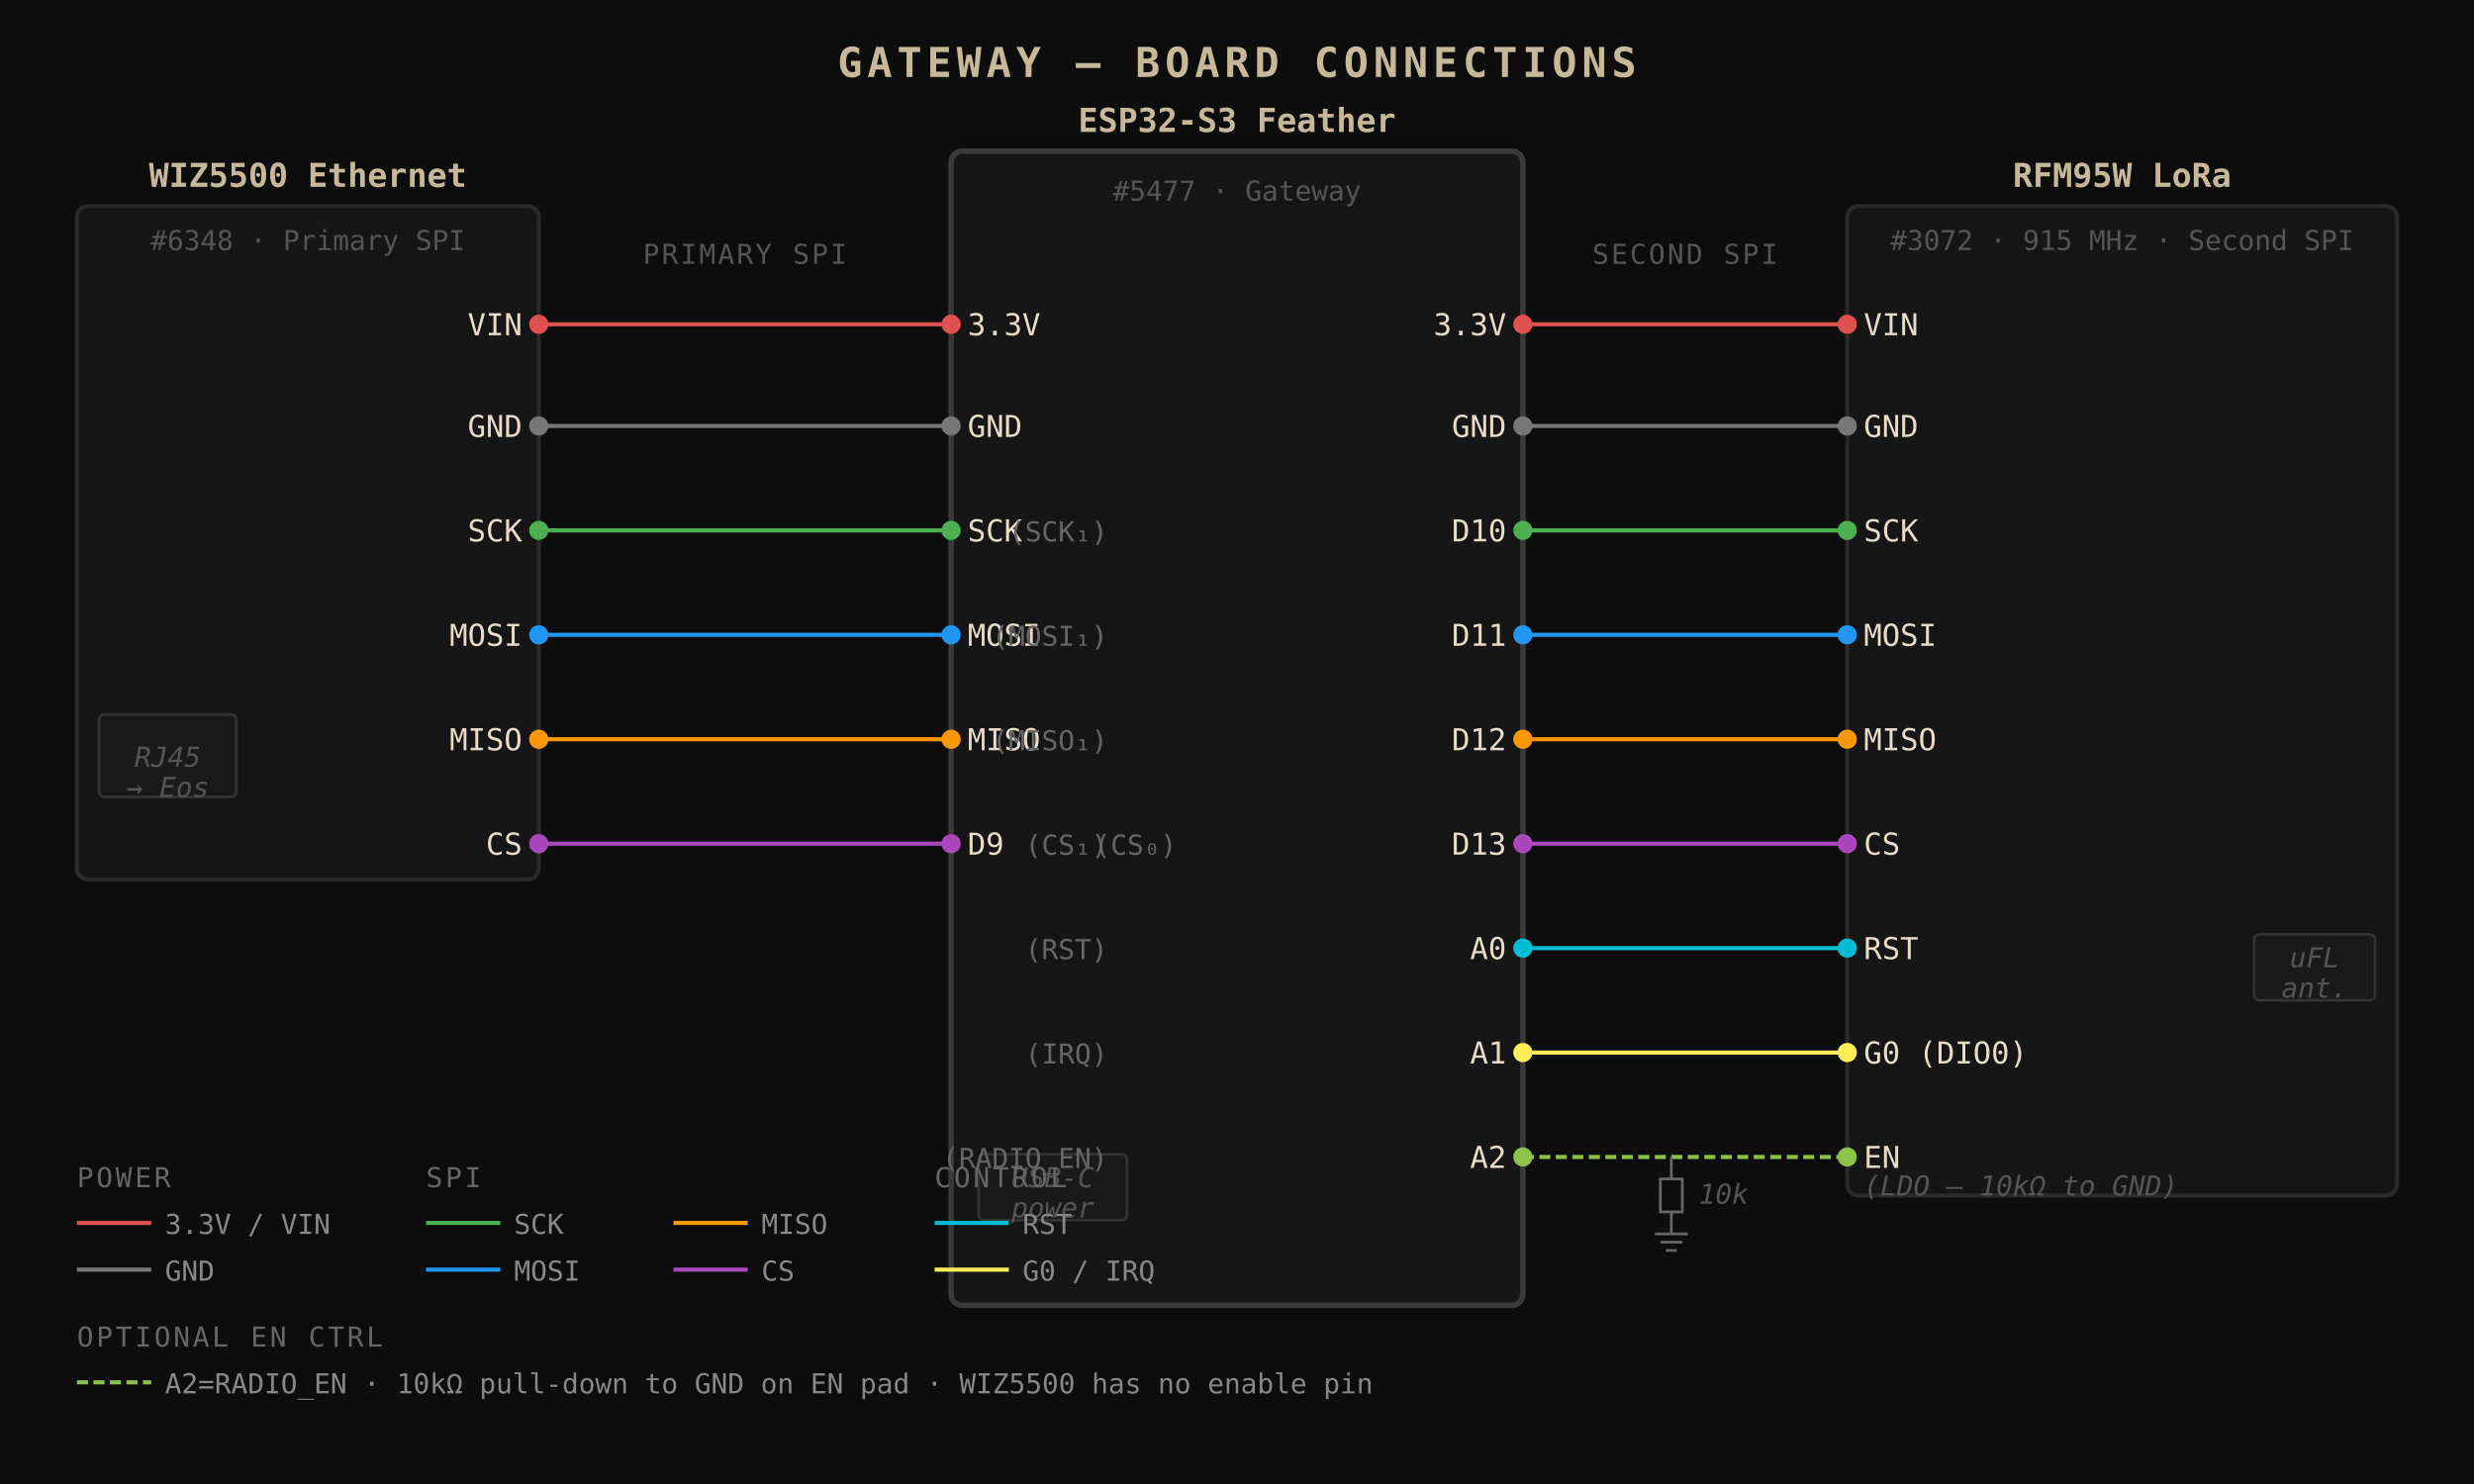
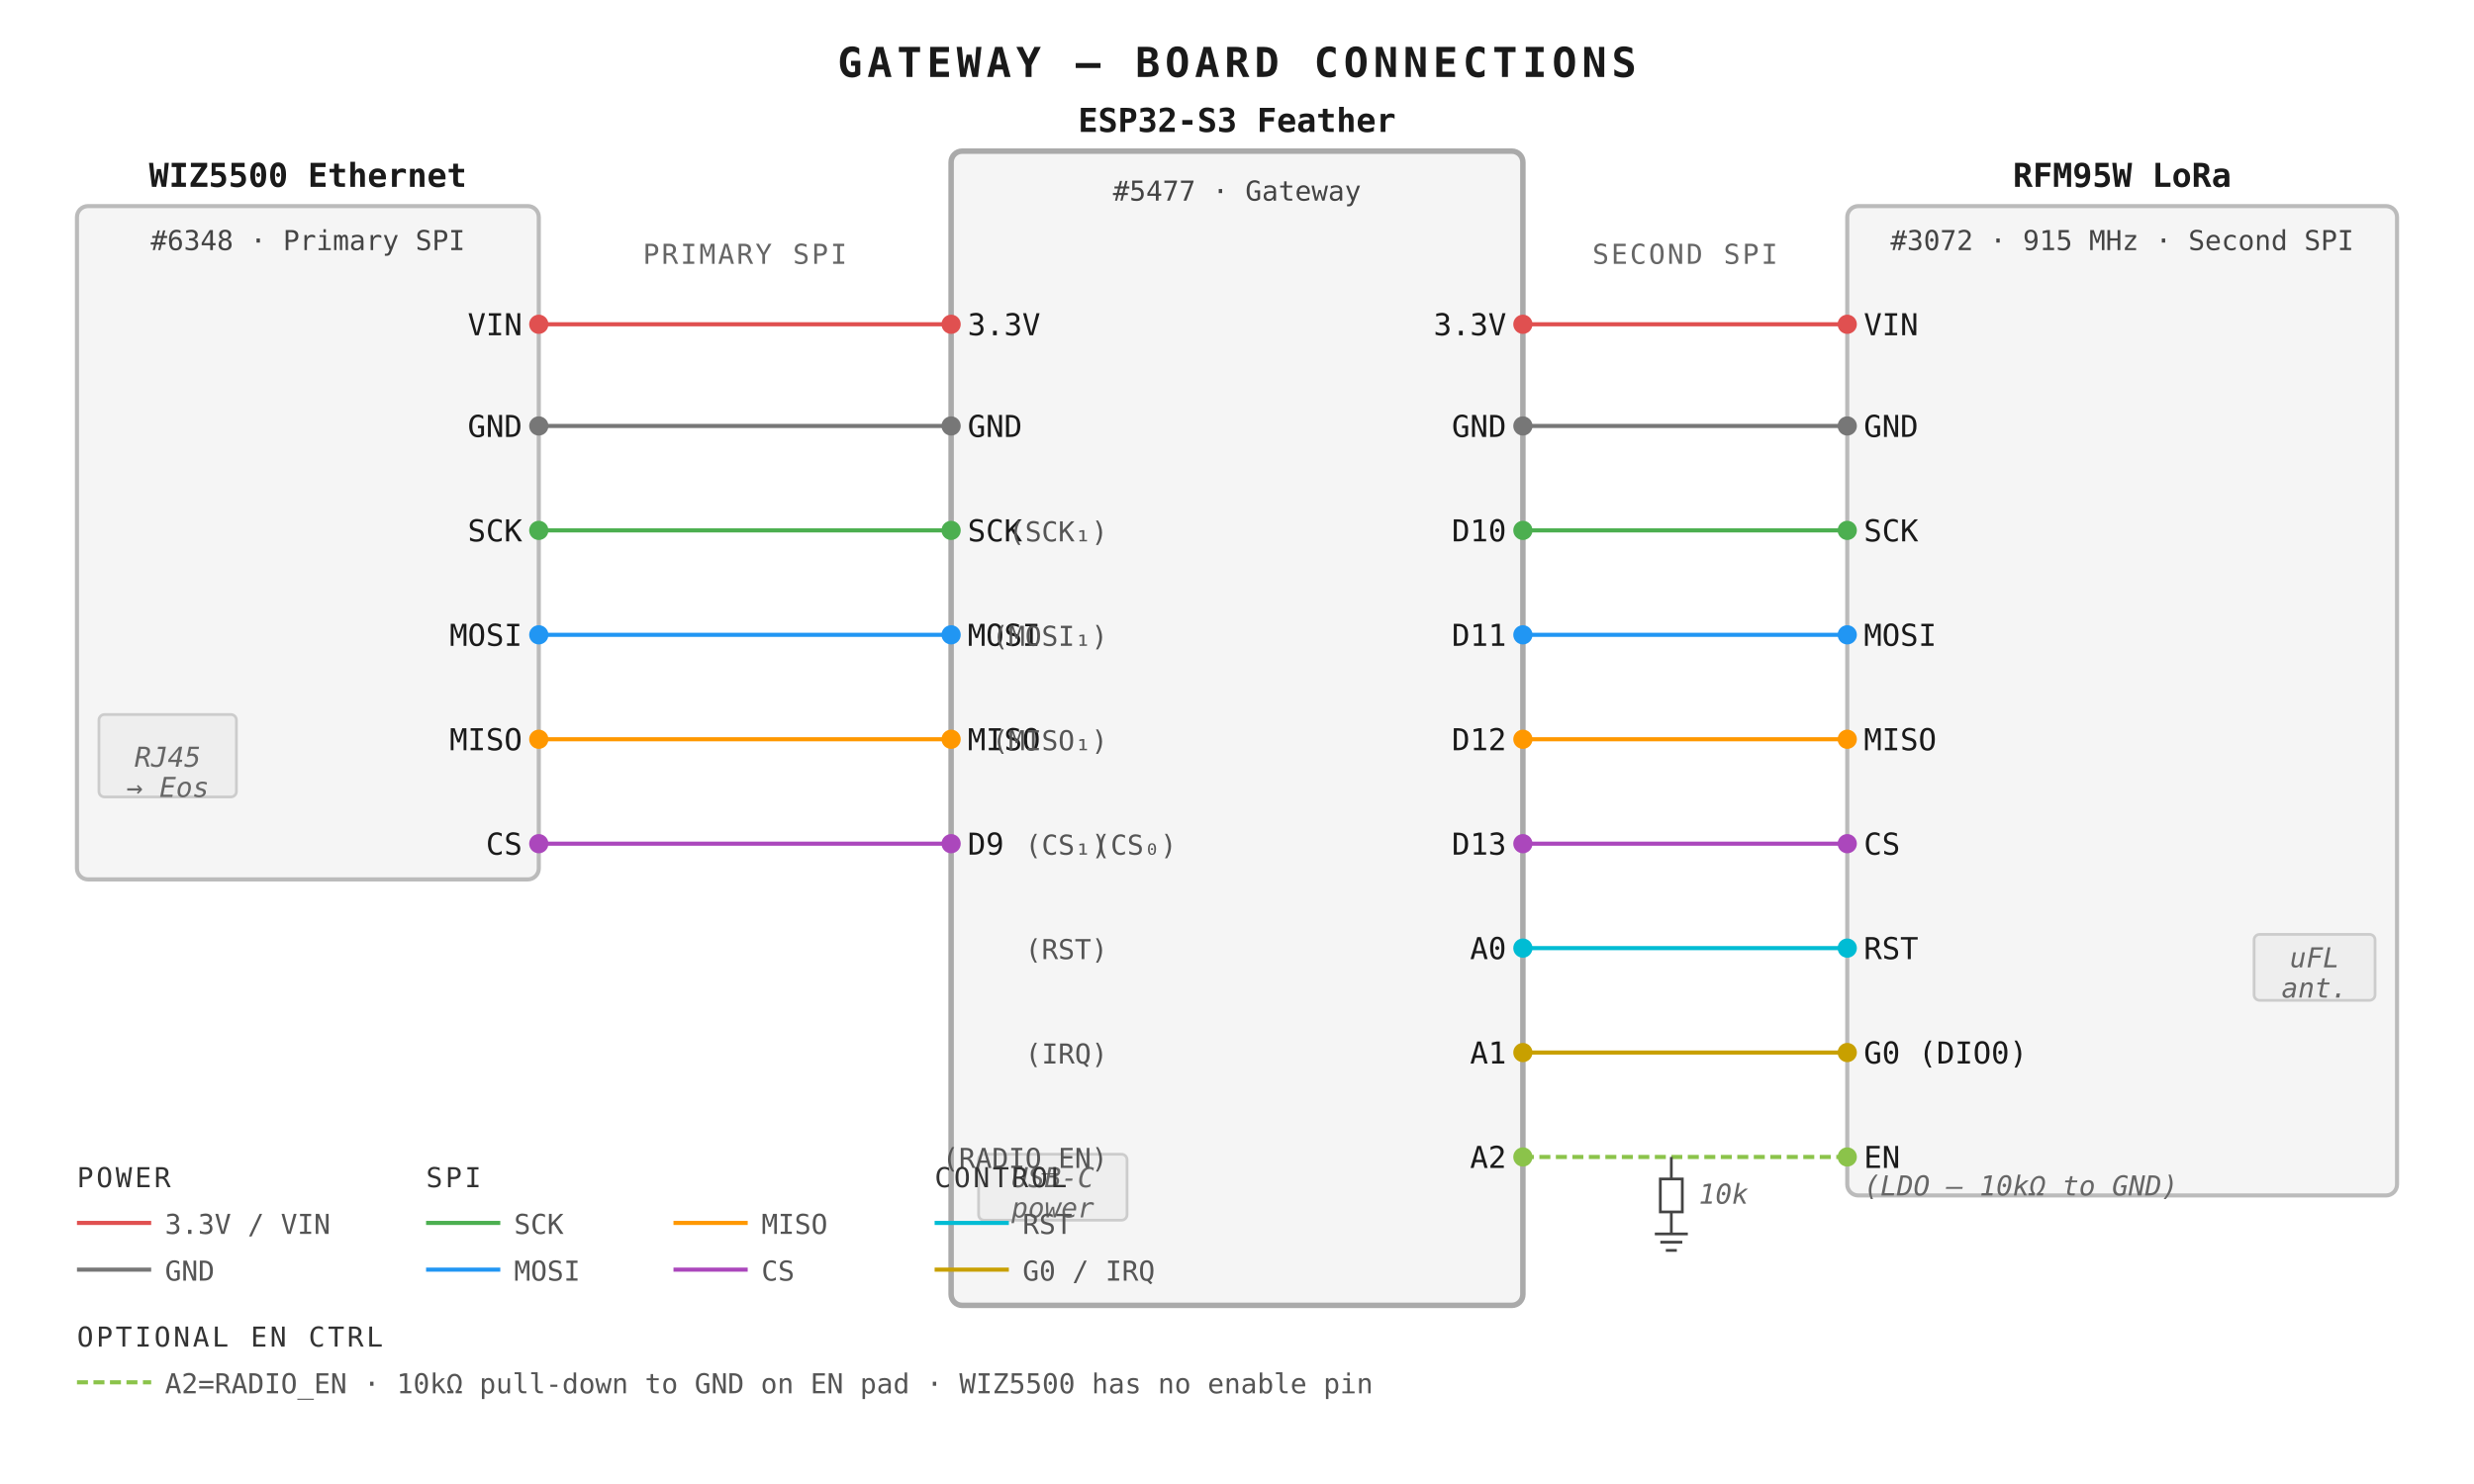
<svg xmlns="http://www.w3.org/2000/svg" width="900" height="540" viewBox="0 0 900 540">
  <style>
  text { font-family: ui-monospace, monospace; }
-   .title    { font-size:15px; font-weight:bold; fill:#c8b89a; letter-spacing:.12em; }
-   .brd      { font-size:12px; font-weight:bold; fill:#c8b89a; }
-   .pid      { font-size:10px; fill:#555; }
-   .pin      { font-size:11px; fill:#e8dcc8; }
-   .pin-dim  { font-size:10px; fill:#666; }
-   .bus-lbl  { font-size:10px; fill:#555; letter-spacing:.08em; }
-   .note     { font-size:10px; fill:#555; font-style:italic; }
-   .leg-hdr  { font-size:10px; fill:#666; letter-spacing:.1em; }
-   .leg-lbl  { font-size:10px; fill:#888; }
+   .title    { font-size:15px; font-weight:bold; fill:#1a1a1a; letter-spacing:.12em; }
+   .brd      { font-size:12px; font-weight:bold; fill:#1a1a1a; }
+   .pid      { font-size:10px; fill:#444; }
+   .pin      { font-size:11px; fill:#1a1a1a; }
+   .pin-dim  { font-size:10px; fill:#555; }
+   .bus-lbl  { font-size:10px; fill:#666; letter-spacing:.08em; }
+   .note     { font-size:10px; fill:#666; font-style:italic; }
+   .leg-hdr  { font-size:10px; fill:#333; letter-spacing:.1em; }
+   .leg-lbl  { font-size:10px; fill:#555; }
</style>
-   <rect width="900" height="540" fill="#0d0d0d" />
+   <rect width="900" height="540" fill="#ffffff" />
  <text x="450" y="28" class="title" text-anchor="middle">GATEWAY — BOARD CONNECTIONS</text>
-   <rect x="28" y="75" width="168" height="245" fill="#161616" stroke="#2a2a2a" stroke-width="1.5" rx="4" />
+   <rect x="28" y="75" width="168" height="245" fill="#f5f5f5" stroke="#bbbbbb" stroke-width="1.5" rx="4" />
  <text x="112" y="68" class="brd" text-anchor="middle">WIZ5500 Ethernet</text>
  <text x="112" y="91" class="pid" text-anchor="middle">#6348  ·  Primary SPI</text>
-   <rect x="36" y="260" width="50" height="30" fill="#1a1a1a" stroke="#333" stroke-width="1" rx="2" />
+   <rect x="36" y="260" width="50" height="30" fill="#eeeeee" stroke="#cccccc" stroke-width="1" rx="2" />
  <text x="61" y="279" class="note" text-anchor="middle">RJ45</text>
  <text x="61" y="290" class="note" text-anchor="middle">→ Eos</text>
  <circle cx="196" cy="118" r="3.5" fill="#e05050" />
  <text x="190" y="122" class="pin" text-anchor="end">VIN</text>
  <circle cx="196" cy="155" r="3.5" fill="#777" />
  <text x="190" y="159" class="pin" text-anchor="end">GND</text>
  <circle cx="196" cy="193" r="3.5" fill="#4caf50" />
  <text x="190" y="197" class="pin" text-anchor="end">SCK</text>
  <circle cx="196" cy="231" r="3.5" fill="#2196f3" />
  <text x="190" y="235" class="pin" text-anchor="end">MOSI</text>
  <circle cx="196" cy="269" r="3.5" fill="#ff9800" />
  <text x="190" y="273" class="pin" text-anchor="end">MISO</text>
  <circle cx="196" cy="307" r="3.5" fill="#ab47bc" />
  <text x="190" y="311" class="pin" text-anchor="end">CS</text>
-   <rect x="346" y="55" width="208" height="420" fill="#161616" stroke="#3a3a3a" stroke-width="2" rx="4" />
+   <rect x="346" y="55" width="208" height="420" fill="#f5f5f5" stroke="#aaaaaa" stroke-width="2" rx="4" />
  <text x="450" y="48" class="brd" text-anchor="middle">ESP32-S3 Feather</text>
  <text x="450" y="73" class="pid" text-anchor="middle">#5477  ·  Gateway</text>
-   <rect x="356" y="420" width="54" height="24" fill="#1a1a1a" stroke="#333" stroke-width="1" rx="2" />
+   <rect x="356" y="420" width="54" height="24" fill="#eeeeee" stroke="#cccccc" stroke-width="1" rx="2" />
  <text x="383" y="432" class="note" text-anchor="middle">USB-C</text>
  <text x="383" y="443" class="note" text-anchor="middle">power</text>
  <circle cx="346" cy="118" r="3.5" fill="#e05050" />
  <text x="352" y="122" class="pin">3.3V</text>
  <circle cx="346" cy="155" r="3.5" fill="#777" />
  <text x="352" y="159" class="pin">GND</text>
  <circle cx="346" cy="193" r="3.5" fill="#4caf50" />
  <text x="352" y="197" class="pin">SCK</text>
  <circle cx="346" cy="231" r="3.5" fill="#2196f3" />
  <text x="352" y="235" class="pin">MOSI</text>
  <circle cx="346" cy="269" r="3.5" fill="#ff9800" />
  <text x="352" y="273" class="pin">MISO</text>
  <circle cx="346" cy="307" r="3.5" fill="#ab47bc" />
  <text x="352" y="311" class="pin">D9</text>
  <text x="398" y="311" class="pin-dim">(CS₀)</text>
  <circle cx="554" cy="118" r="3.5" fill="#e05050" />
  <text x="548" y="122" class="pin" text-anchor="end">3.3V</text>
  <circle cx="554" cy="155" r="3.5" fill="#777" />
  <text x="548" y="159" class="pin" text-anchor="end">GND</text>
  <circle cx="554" cy="193" r="3.5" fill="#4caf50" />
  <text x="548" y="197" class="pin" text-anchor="end">D10</text>
  <text x="403" y="197" class="pin-dim" text-anchor="end">(SCK₁)</text>
  <circle cx="554" cy="231" r="3.5" fill="#2196f3" />
  <text x="548" y="235" class="pin" text-anchor="end">D11</text>
  <text x="403" y="235" class="pin-dim" text-anchor="end">(MOSI₁)</text>
  <circle cx="554" cy="269" r="3.5" fill="#ff9800" />
  <text x="548" y="273" class="pin" text-anchor="end">D12</text>
  <text x="403" y="273" class="pin-dim" text-anchor="end">(MISO₁)</text>
  <circle cx="554" cy="307" r="3.5" fill="#ab47bc" />
  <text x="548" y="311" class="pin" text-anchor="end">D13</text>
  <text x="403" y="311" class="pin-dim" text-anchor="end">(CS₁)</text>
  <circle cx="554" cy="345" r="3.5" fill="#00bcd4" />
  <text x="548" y="349" class="pin" text-anchor="end">A0</text>
  <text x="403" y="349" class="pin-dim" text-anchor="end">(RST)</text>
-   <circle cx="554" cy="383" r="3.5" fill="#ffee58" />
+   <circle cx="554" cy="383" r="3.5" fill="#c8a000" />
  <text x="548" y="387" class="pin" text-anchor="end">A1</text>
  <text x="403" y="387" class="pin-dim" text-anchor="end">(IRQ)</text>
  <circle cx="554" cy="421" r="3.5" fill="#8bc34a" />
  <text x="548" y="425" class="pin" text-anchor="end">A2</text>
  <text x="403" y="425" class="pin-dim" text-anchor="end">(RADIO_EN)</text>
-   <rect x="672" y="75" width="200" height="360" fill="#161616" stroke="#2a2a2a" stroke-width="1.5" rx="4" />
+   <rect x="672" y="75" width="200" height="360" fill="#f5f5f5" stroke="#bbbbbb" stroke-width="1.5" rx="4" />
  <text x="772" y="68" class="brd" text-anchor="middle">RFM95W LoRa</text>
  <text x="772" y="91" class="pid" text-anchor="middle">#3072  ·  915 MHz  ·  Second SPI</text>
-   <rect x="820" y="340" width="44" height="24" fill="#1a1a1a" stroke="#333" stroke-width="1" rx="2" />
+   <rect x="820" y="340" width="44" height="24" fill="#eeeeee" stroke="#cccccc" stroke-width="1" rx="2" />
  <text x="842" y="352" class="note" text-anchor="middle">uFL</text>
  <text x="842" y="363" class="note" text-anchor="middle">ant.</text>
  <circle cx="672" cy="118" r="3.5" fill="#e05050" />
  <text x="678" y="122" class="pin">VIN</text>
  <circle cx="672" cy="155" r="3.5" fill="#777" />
  <text x="678" y="159" class="pin">GND</text>
  <circle cx="672" cy="193" r="3.5" fill="#4caf50" />
  <text x="678" y="197" class="pin">SCK</text>
  <circle cx="672" cy="231" r="3.5" fill="#2196f3" />
  <text x="678" y="235" class="pin">MOSI</text>
  <circle cx="672" cy="269" r="3.5" fill="#ff9800" />
  <text x="678" y="273" class="pin">MISO</text>
  <circle cx="672" cy="307" r="3.5" fill="#ab47bc" />
  <text x="678" y="311" class="pin">CS</text>
  <circle cx="672" cy="345" r="3.5" fill="#00bcd4" />
  <text x="678" y="349" class="pin">RST</text>
-   <circle cx="672" cy="383" r="3.5" fill="#ffee58" />
+   <circle cx="672" cy="383" r="3.5" fill="#c8a000" />
  <text x="678" y="387" class="pin">G0 (DIO0)</text>
  <circle cx="672" cy="421" r="3.5" fill="#8bc34a" />
  <text x="678" y="425" class="pin">EN</text>
  <text x="678" y="435" class="note">(LDO — 10kΩ to GND)</text>
  <text x="271" y="96" class="bus-lbl" text-anchor="middle">PRIMARY SPI</text>
  <line x1="196" y1="118" x2="346" y2="118" stroke="#e05050" stroke-width="1.5" />
  <line x1="196" y1="155" x2="346" y2="155" stroke="#777" stroke-width="1.5" />
  <line x1="196" y1="193" x2="346" y2="193" stroke="#4caf50" stroke-width="1.5" />
  <line x1="196" y1="231" x2="346" y2="231" stroke="#2196f3" stroke-width="1.5" />
  <line x1="196" y1="269" x2="346" y2="269" stroke="#ff9800" stroke-width="1.5" />
  <line x1="196" y1="307" x2="346" y2="307" stroke="#ab47bc" stroke-width="1.5" />
  <text x="613" y="96" class="bus-lbl" text-anchor="middle">SECOND SPI</text>
  <line x1="554" y1="118" x2="672" y2="118" stroke="#e05050" stroke-width="1.5" />
  <line x1="554" y1="155" x2="672" y2="155" stroke="#777" stroke-width="1.5" />
  <line x1="554" y1="193" x2="672" y2="193" stroke="#4caf50" stroke-width="1.5" />
  <line x1="554" y1="231" x2="672" y2="231" stroke="#2196f3" stroke-width="1.5" />
  <line x1="554" y1="269" x2="672" y2="269" stroke="#ff9800" stroke-width="1.5" />
  <line x1="554" y1="307" x2="672" y2="307" stroke="#ab47bc" stroke-width="1.5" />
  <line x1="554" y1="345" x2="672" y2="345" stroke="#00bcd4" stroke-width="1.5" />
-   <line x1="554" y1="383" x2="672" y2="383" stroke="#ffee58" stroke-width="1.5" />
+   <line x1="554" y1="383" x2="672" y2="383" stroke="#c8a000" stroke-width="1.5" />
  <line x1="554" y1="421" x2="672" y2="421" stroke="#8bc34a" stroke-width="1.5" stroke-dasharray="4,2" />
-   <line x1="608" y1="421" x2="608" y2="429" stroke="#666" stroke-width="1" />
-   <rect x="604" y="429" width="8" height="12" fill="none" stroke="#666" stroke-width="1" />
+   <line x1="608" y1="421" x2="608" y2="429" stroke="#444" stroke-width="1" />
+   <rect x="604" y="429" width="8" height="12" fill="none" stroke="#444" stroke-width="1" />
  <text x="618" y="438" class="note">10k</text>
-   <line x1="608" y1="441" x2="608" y2="449" stroke="#666" stroke-width="1" />
-   <line x1="602" y1="449" x2="614" y2="449" stroke="#666" stroke-width="1" />
-   <line x1="604" y1="452" x2="612" y2="452" stroke="#666" stroke-width="1" />
-   <line x1="606" y1="455" x2="610" y2="455" stroke="#666" stroke-width="1" />
+   <line x1="608" y1="441" x2="608" y2="449" stroke="#444" stroke-width="1" />
+   <line x1="602" y1="449" x2="614" y2="449" stroke="#444" stroke-width="1" />
+   <line x1="604" y1="452" x2="612" y2="452" stroke="#444" stroke-width="1" />
+   <line x1="606" y1="455" x2="610" y2="455" stroke="#444" stroke-width="1" />
  <text x="28" y="432" class="leg-hdr">POWER</text>
  <line x1="28" y1="445" x2="55" y2="445" stroke="#e05050" stroke-width="1.5" />
  <text x="60" y="449" class="leg-lbl">3.3V / VIN</text>
  <line x1="28" y1="462" x2="55" y2="462" stroke="#777" stroke-width="1.5" />
  <text x="60" y="466" class="leg-lbl">GND</text>
  <text x="155" y="432" class="leg-hdr">SPI</text>
  <line x1="155" y1="445" x2="182" y2="445" stroke="#4caf50" stroke-width="1.5" />
  <text x="187" y="449" class="leg-lbl">SCK</text>
  <line x1="155" y1="462" x2="182" y2="462" stroke="#2196f3" stroke-width="1.5" />
  <text x="187" y="466" class="leg-lbl">MOSI</text>
  <line x1="245" y1="445" x2="272" y2="445" stroke="#ff9800" stroke-width="1.5" />
  <text x="277" y="449" class="leg-lbl">MISO</text>
  <line x1="245" y1="462" x2="272" y2="462" stroke="#ab47bc" stroke-width="1.5" />
  <text x="277" y="466" class="leg-lbl">CS</text>
  <text x="340" y="432" class="leg-hdr">CONTROL</text>
  <line x1="340" y1="445" x2="367" y2="445" stroke="#00bcd4" stroke-width="1.5" />
  <text x="372" y="449" class="leg-lbl">RST</text>
-   <line x1="340" y1="462" x2="367" y2="462" stroke="#ffee58" stroke-width="1.5" />
+   <line x1="340" y1="462" x2="367" y2="462" stroke="#c8a000" stroke-width="1.5" />
  <text x="372" y="466" class="leg-lbl">G0 / IRQ</text>
  <text x="28" y="490" class="leg-hdr">OPTIONAL EN CTRL</text>
  <line x1="28" y1="503" x2="55" y2="503" stroke="#8bc34a" stroke-width="1.5" stroke-dasharray="4,2" />
  <text x="60" y="507" class="leg-lbl">A2=RADIO_EN · 10kΩ pull-down to GND on EN pad · WIZ5500 has no enable pin</text>
</svg>
